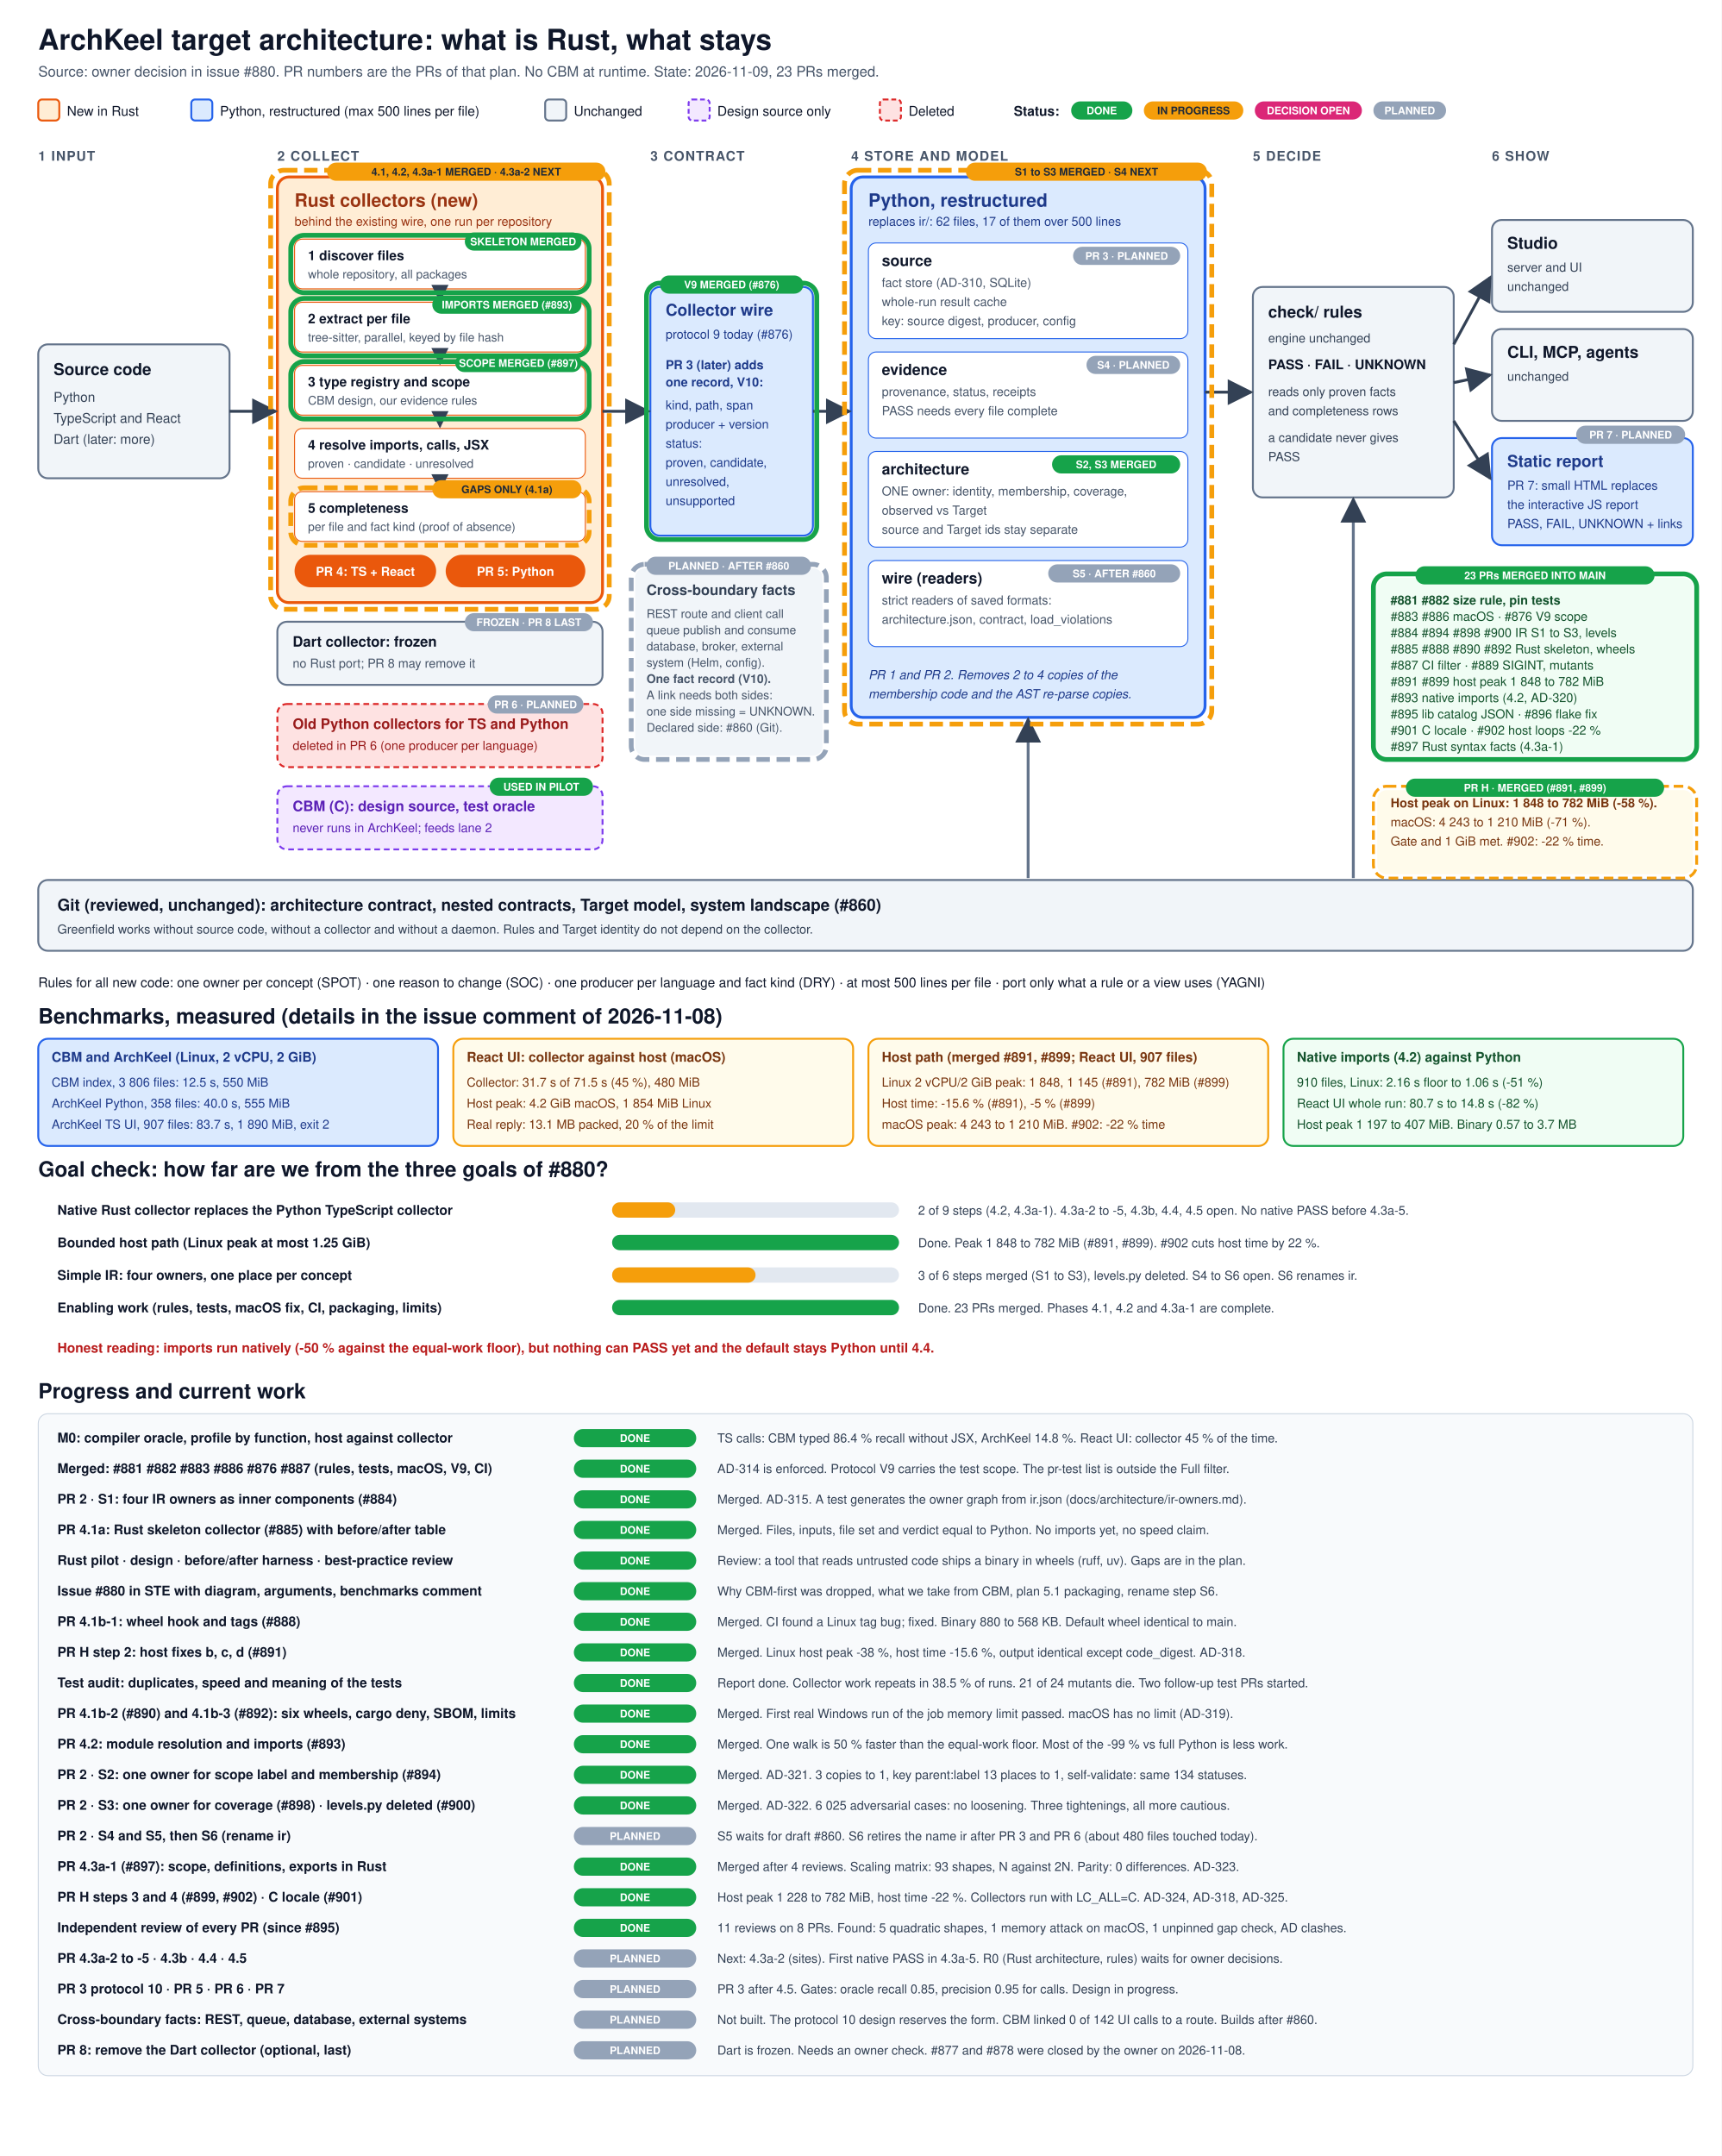
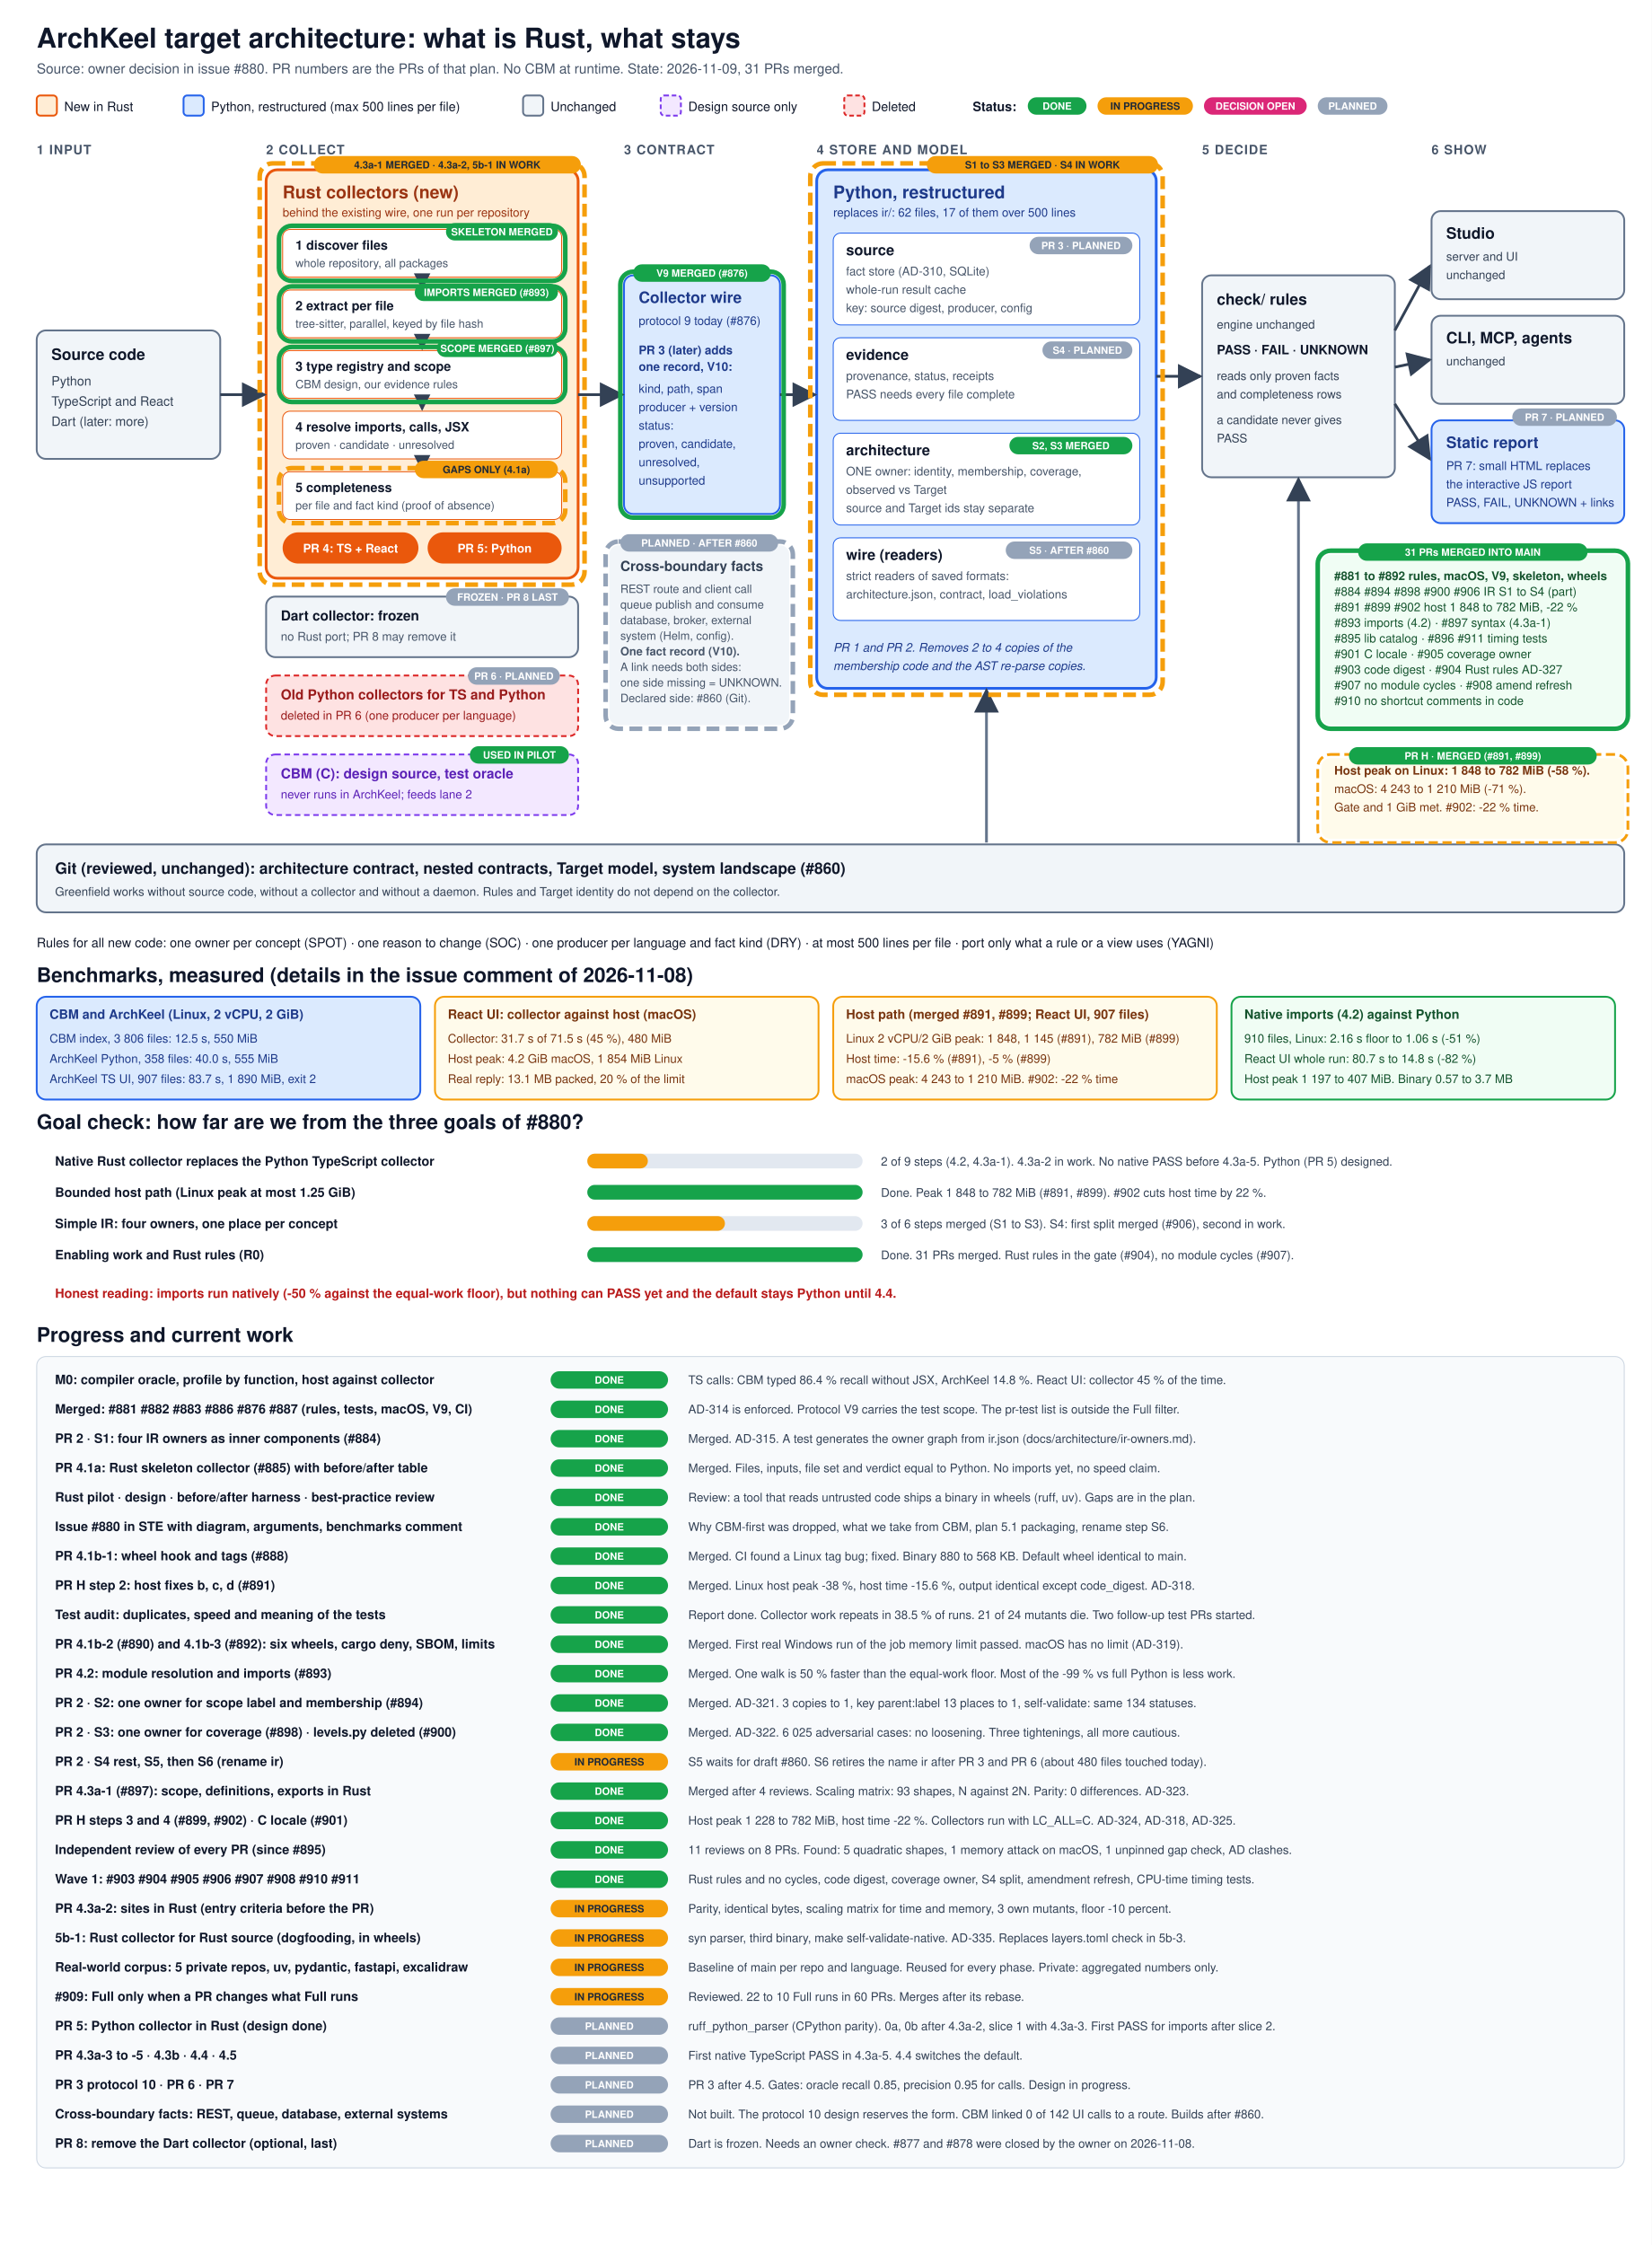
- <svg xmlns="http://www.w3.org/2000/svg" viewBox="0 0 1800 2254" width="1800" height="2254" font-family="Helvetica, Arial, sans-serif">
+ <svg xmlns="http://www.w3.org/2000/svg" viewBox="0 0 1800 2446" width="1800" height="2446" font-family="Helvetica, Arial, sans-serif">
  <defs>
    <marker id="arr" viewBox="0 0 10 10" refX="9" refY="5" markerWidth="9" markerHeight="9" orient="auto-start-reverse">
      <path d="M0,0 L10,5 L0,10 z" fill="#334155" />
    </marker>
  </defs>
-   <rect width="1800" height="2254" fill="#ffffff" />
+   <rect width="1800" height="2446" fill="#ffffff" />
  <text x="40" y="52" font-size="30" font-weight="700" fill="#0f172a">ArchKeel target architecture: what is Rust, what stays</text>
-   <text x="40" y="80" font-size="15" fill="#475569">Source: owner decision in issue #880. PR numbers are the PRs of that plan. No CBM at runtime. State: 2026-11-09, 23 PRs merged.</text>
+   <text x="40" y="80" font-size="15" fill="#475569">Source: owner decision in issue #880. PR numbers are the PRs of that plan. No CBM at runtime. State: 2026-11-09, 31 PRs merged.</text>
  <rect x="40" y="104" width="22" height="22" rx="4" fill="#ffedd5" stroke="#ea580c" stroke-width="2" />
  <text x="70" y="121" font-size="14" fill="#0f172a">New in Rust</text>
  <rect x="200" y="104" width="22" height="22" rx="4" fill="#dbeafe" stroke="#2563eb" stroke-width="2" />
  <text x="230" y="121" font-size="14" fill="#0f172a">Python, restructured (max 500 lines per file)</text>
  <rect x="570" y="104" width="22" height="22" rx="4" fill="#f1f5f9" stroke="#64748b" stroke-width="2" />
  <text x="600" y="121" font-size="14" fill="#0f172a">Unchanged</text>
  <rect x="720" y="104" width="22" height="22" rx="4" fill="#f3e8ff" stroke="#7c3aed" stroke-width="2" stroke-dasharray="5 3" />
  <text x="750" y="121" font-size="14" fill="#0f172a">Design source only</text>
  <rect x="920" y="104" width="22" height="22" rx="4" fill="#fee2e2" stroke="#dc2626" stroke-width="2" stroke-dasharray="5 3" />
  <text x="950" y="121" font-size="14" fill="#0f172a">Deleted</text>
  <g font-size="14" font-weight="700" fill="#475569" letter-spacing="1">
    <text x="40" y="168">1 INPUT</text>
    <text x="290" y="168">2 COLLECT</text>
    <text x="680" y="168">3 CONTRACT</text>
    <text x="890" y="168">4 STORE AND MODEL</text>
    <text x="1310" y="168">5 DECIDE</text>
    <text x="1560" y="168">6 SHOW</text>
  </g>
  <rect x="40" y="360" width="200" height="140" rx="10" fill="#f1f5f9" stroke="#64748b" stroke-width="2" />
  <text x="56" y="392" font-size="17" font-weight="700" fill="#0f172a">Source code</text>
  <text x="56" y="420" font-size="14" fill="#334155">Python</text>
  <text x="56" y="442" font-size="14" fill="#334155">TypeScript and React</text>
  <text x="56" y="464" font-size="14" fill="#334155">Dart (later: more)</text>
  <rect x="290" y="185" width="340" height="445" rx="12" fill="#ffedd5" stroke="#ea580c" stroke-width="3" />
  <text x="308" y="216" font-size="19" font-weight="700" fill="#9a3412">Rust collectors (new)</text>
  <text x="308" y="236" font-size="13" fill="#9a3412">behind the existing wire, one run per repository</text>
  <g font-size="14" fill="#0f172a">
    <rect x="308" y="250" width="304" height="52" rx="8" fill="#ffffff" stroke="#ea580c" />
    <text x="322" y="272" font-weight="700">1 discover files</text>
    <text x="322" y="291" font-size="12.5" fill="#475569">whole repository, all packages</text>
    <rect x="308" y="316" width="304" height="52" rx="8" fill="#ffffff" stroke="#ea580c" />
    <text x="322" y="338" font-weight="700">2 extract per file</text>
    <text x="322" y="357" font-size="12.5" fill="#475569">tree-sitter, parallel, keyed by file hash</text>
    <rect x="308" y="382" width="304" height="52" rx="8" fill="#ffffff" stroke="#ea580c" />
    <text x="322" y="404" font-weight="700">3 type registry and scope</text>
    <text x="322" y="423" font-size="12.5" fill="#475569">CBM design, our evidence rules</text>
    <rect x="308" y="448" width="304" height="52" rx="8" fill="#ffffff" stroke="#ea580c" />
    <text x="322" y="470" font-weight="700">4 resolve imports, calls, JSX</text>
    <text x="322" y="489" font-size="12.5" fill="#475569">proven · candidate · unresolved</text>
    <rect x="308" y="514" width="304" height="52" rx="8" fill="#ffffff" stroke="#ea580c" />
    <text x="322" y="536" font-weight="700">5 completeness</text>
    <text x="322" y="555" font-size="12.5" fill="#475569">per file and fact kind (proof of absence)</text>
  </g>
  <g stroke="#334155" stroke-width="2" marker-end="url(#arr)">
    <line x1="460" y1="302" x2="460" y2="314" />
    <line x1="460" y1="368" x2="460" y2="380" />
    <line x1="460" y1="434" x2="460" y2="446" />
    <line x1="460" y1="500" x2="460" y2="512" />
  </g>
  <rect x="308" y="580" width="148" height="34" rx="17" fill="#ea580c" />
  <text x="382" y="602" font-size="13" font-weight="700" fill="#ffffff" text-anchor="middle">PR 4: TS + React</text>
  <rect x="466" y="580" width="146" height="34" rx="17" fill="#ea580c" />
  <text x="539" y="602" font-size="13" font-weight="700" fill="#ffffff" text-anchor="middle">PR 5: Python</text>
  <rect x="290" y="650" width="340" height="66" rx="10" fill="#f1f5f9" stroke="#64748b" stroke-width="2" />
  <text x="306" y="676" font-size="15" font-weight="700" fill="#0f172a">Dart collector: frozen</text>
  <text x="306" y="698" font-size="13" fill="#475569">no Rust port; PR 8 may remove it</text>
  <rect x="290" y="736" width="340" height="66" rx="10" fill="#fee2e2" stroke="#dc2626" stroke-width="2" stroke-dasharray="6 4" />
  <text x="306" y="762" font-size="15" font-weight="700" fill="#991b1b">Old Python collectors for TS and Python</text>
  <text x="306" y="784" font-size="13" fill="#991b1b">deleted in PR 6 (one producer per language)</text>
  <rect x="290" y="822" width="340" height="66" rx="10" fill="#f3e8ff" stroke="#7c3aed" stroke-width="2" stroke-dasharray="6 4" />
  <text x="306" y="848" font-size="15" font-weight="700" fill="#5b21b6">CBM (C): design source, test oracle</text>
  <text x="306" y="870" font-size="13" fill="#5b21b6">never runs in ArchKeel; feeds lane 2</text>
  <rect x="680" y="300" width="170" height="260" rx="10" fill="#dbeafe" stroke="#2563eb" stroke-width="2" />
  <text x="696" y="330" font-size="17" font-weight="700" fill="#1e3a8a">Collector wire</text>
  <text x="696" y="354" font-size="13" fill="#1e3a8a">protocol 9 today (#876)</text>
  <text x="696" y="386" font-size="13" font-weight="700" fill="#1e3a8a">PR 3 (later) adds</text>
  <text x="696" y="404" font-size="13" font-weight="700" fill="#1e3a8a">one record, V10:</text>
  <text x="696" y="428" font-size="13" fill="#1e3a8a">kind, path, span</text>
  <text x="696" y="448" font-size="13" fill="#1e3a8a">producer + version</text>
  <text x="696" y="468" font-size="13" fill="#1e3a8a">status:</text>
  <text x="696" y="488" font-size="13" fill="#1e3a8a">proven, candidate,</text>
  <text x="696" y="508" font-size="13" fill="#1e3a8a">unresolved,</text>
  <text x="696" y="528" font-size="13" fill="#1e3a8a">unsupported</text>
  <rect x="890" y="185" width="370" height="565" rx="12" fill="#dbeafe" stroke="#2563eb" stroke-width="3" />
  <text x="908" y="216" font-size="19" font-weight="700" fill="#1e3a8a">Python, restructured</text>
  <text x="908" y="236" font-size="13" fill="#1e3a8a">replaces ir/: 62 files, 17 of them over 500 lines</text>
  <g font-size="14" fill="#0f172a">
    <rect x="908" y="254" width="334" height="100" rx="8" fill="#ffffff" stroke="#2563eb" />
    <text x="922" y="278" font-size="16" font-weight="700">source</text>
    <text x="922" y="300" font-size="13" fill="#475569">fact store (AD-310, SQLite)</text>
    <text x="922" y="320" font-size="13" fill="#475569">whole-run result cache</text>
    <text x="922" y="340" font-size="13" fill="#475569">key: source digest, producer, config</text>
    <rect x="908" y="368" width="334" height="90" rx="8" fill="#ffffff" stroke="#2563eb" />
    <text x="922" y="392" font-size="16" font-weight="700">evidence</text>
    <text x="922" y="414" font-size="13" fill="#475569">provenance, status, receipts</text>
    <text x="922" y="434" font-size="13" fill="#475569">PASS needs every file complete</text>
    <rect x="908" y="472" width="334" height="100" rx="8" fill="#ffffff" stroke="#2563eb" />
    <text x="922" y="496" font-size="16" font-weight="700">architecture</text>
    <text x="922" y="518" font-size="13" fill="#475569">ONE owner: identity, membership, coverage,</text>
    <text x="922" y="538" font-size="13" fill="#475569">observed vs Target</text>
    <text x="922" y="558" font-size="13" fill="#475569">source and Target ids stay separate</text>
    <rect x="908" y="586" width="334" height="90" rx="8" fill="#ffffff" stroke="#2563eb" />
    <text x="922" y="610" font-size="16" font-weight="700">wire (readers)</text>
    <text x="922" y="632" font-size="13" fill="#475569">strict readers of saved formats:</text>
    <text x="922" y="652" font-size="13" fill="#475569">architecture.json, contract, load_violations</text>
  </g>
  <text x="908" y="710" font-size="13" font-style="italic" fill="#1e3a8a">PR 1 and PR 2. Removes 2 to 4 copies of the</text>
  <text x="908" y="730" font-size="13" font-style="italic" fill="#1e3a8a">membership code and the AST re-parse copies.</text>
  <rect x="1310" y="300" width="210" height="220" rx="10" fill="#f1f5f9" stroke="#64748b" stroke-width="2" />
  <text x="1326" y="332" font-size="17" font-weight="700" fill="#0f172a">check/ rules</text>
  <text x="1326" y="358" font-size="13" fill="#334155">engine unchanged</text>
  <text x="1326" y="386" font-size="14" font-weight="700" fill="#0f172a">PASS · FAIL · UNKNOWN</text>
  <text x="1326" y="414" font-size="13" fill="#334155">reads only proven facts</text>
  <text x="1326" y="434" font-size="13" fill="#334155">and completeness rows</text>
  <text x="1326" y="462" font-size="13" fill="#334155">a candidate never gives</text>
  <text x="1326" y="482" font-size="13" fill="#334155">PASS</text>
  <rect x="1560" y="230" width="210" height="96" rx="10" fill="#f1f5f9" stroke="#64748b" stroke-width="2" />
  <text x="1576" y="260" font-size="17" font-weight="700" fill="#0f172a">Studio</text>
  <text x="1576" y="284" font-size="13" fill="#334155">server and UI</text>
  <text x="1576" y="304" font-size="13" fill="#334155">unchanged</text>
  <rect x="1560" y="344" width="210" height="96" rx="10" fill="#f1f5f9" stroke="#64748b" stroke-width="2" />
  <text x="1576" y="374" font-size="17" font-weight="700" fill="#0f172a">CLI, MCP, agents</text>
  <text x="1576" y="398" font-size="13" fill="#334155">unchanged</text>
  <rect x="1560" y="458" width="210" height="112" rx="10" fill="#dbeafe" stroke="#2563eb" stroke-width="2" />
  <text x="1576" y="488" font-size="17" font-weight="700" fill="#1e3a8a">Static report</text>
  <text x="1576" y="512" font-size="13" fill="#1e3a8a">PR 7: small HTML replaces</text>
  <text x="1576" y="532" font-size="13" fill="#1e3a8a">the interactive JS report</text>
  <text x="1576" y="552" font-size="13" fill="#1e3a8a">PASS, FAIL, UNKNOWN + links</text>
  <rect x="40" y="920" width="1730" height="74" rx="10" fill="#f1f5f9" stroke="#64748b" stroke-width="2" />
  <text x="60" y="952" font-size="17" font-weight="700" fill="#0f172a">Git (reviewed, unchanged): architecture contract, nested contracts, Target model, system landscape (#860)</text>
  <text x="60" y="976" font-size="13" fill="#334155">Greenfield works without source code, without a collector and without a daemon. Rules and Target identity do not depend on the collector.</text>
  <g stroke="#334155" stroke-width="3" marker-end="url(#arr)" fill="none">
    <line x1="240" y1="430" x2="288" y2="430" />
    <line x1="630" y1="430" x2="678" y2="430" />
    <line x1="850" y1="430" x2="888" y2="430" />
    <line x1="1260" y1="410" x2="1308" y2="410" />
    <line x1="1520" y1="360" x2="1558" y2="290" />
    <line x1="1520" y1="400" x2="1558" y2="392" />
    <line x1="1520" y1="440" x2="1558" y2="500" />
  </g>
  <g stroke="#64748b" stroke-width="3" marker-end="url(#arr)" fill="none">
    <line x1="1075" y1="918" x2="1075" y2="752" />
    <line x1="1415" y1="918" x2="1415" y2="522" />
  </g>
  <text x="40" y="1032" font-size="14" fill="#0f172a">Rules for all new code: one owner per concept (SPOT) · one reason to change (SOC) · one producer per language and fact kind (DRY) · at most 500 lines per file · port only what a rule or a view uses (YAGNI)</text>
  <text x="1060" y="121" font-size="14" font-weight="700" fill="#0f172a">Status:</text>
  <rect x="1120" y="106" width="64" height="19" rx="9.5" fill="#16a34a" />
  <text x="1152.0" y="119.5" font-size="11" font-weight="700" fill="#ffffff" text-anchor="middle">DONE</text>
  <rect x="1196" y="106" width="104" height="19" rx="9.5" fill="#f59e0b" />
  <text x="1248.0" y="119.5" font-size="11" font-weight="700" fill="#1f2937" text-anchor="middle">IN PROGRESS</text>
  <rect x="1312" y="106" width="112" height="19" rx="9.5" fill="#db2777" />
  <text x="1368.0" y="119.5" font-size="11" font-weight="700" fill="#ffffff" text-anchor="middle">DECISION OPEN</text>
  <rect x="1436" y="106" width="76" height="19" rx="9.5" fill="#94a3b8" />
  <text x="1474.0" y="119.5" font-size="11" font-weight="700" fill="#ffffff" text-anchor="middle">PLANNED</text>
  <rect x="304" y="378" width="312" height="60" rx="14" fill="none" stroke="#16a34a" stroke-width="5" />
  <rect x="476" y="370" width="132" height="19" rx="9.5" fill="#16a34a" />
  <text x="542.0" y="383.5" font-size="11" font-weight="700" fill="#ffffff" text-anchor="middle">SCOPE MERGED (#897)</text>
  <rect x="304" y="246" width="312" height="60" rx="14" fill="none" stroke="#16a34a" stroke-width="5" />
  <rect x="486" y="243" width="122" height="19" rx="9.5" fill="#16a34a" />
  <text x="547.0" y="256.5" font-size="11" font-weight="700" fill="#ffffff" text-anchor="middle">SKELETON MERGED</text>
  <rect x="304" y="312" width="312" height="60" rx="14" fill="none" stroke="#16a34a" stroke-width="5" />
  <rect x="452" y="309" width="156" height="19" rx="9.5" fill="#16a34a" />
  <text x="530.0" y="322.5" font-size="11" font-weight="700" fill="#ffffff" text-anchor="middle">IMPORTS MERGED (#893)</text>
  <rect x="304" y="510" width="312" height="60" rx="14" fill="none" stroke="#f59e0b" stroke-width="5" stroke-dasharray="14 7" />
  <rect x="452" y="502" width="156" height="19" rx="9.5" fill="#f59e0b" />
  <text x="530.0" y="515.5" font-size="11" font-weight="700" fill="#1f2937" text-anchor="middle">GAPS ONLY (4.1a)</text>
  <rect x="283" y="178" width="354" height="459" rx="14" fill="none" stroke="#f59e0b" stroke-width="5" stroke-dasharray="14 7" />
  <rect x="342" y="170" width="291" height="19" rx="9.5" fill="#f59e0b" />
-   <text x="487.5" y="183.5" font-size="11" font-weight="700" fill="#1f2937" text-anchor="middle">4.1, 4.2, 4.3a-1 MERGED · 4.3a-2 NEXT</text>
+   <text x="487.5" y="183.5" font-size="11" font-weight="700" fill="#1f2937" text-anchor="middle">4.3a-1 MERGED · 4.3a-2, 5b-1 IN WORK</text>
  <rect x="676" y="296" width="178" height="268" rx="14" fill="none" stroke="#16a34a" stroke-width="5" />
  <rect x="690" y="288" width="150" height="19" rx="9.5" fill="#16a34a" />
  <text x="765.0" y="301.5" font-size="11" font-weight="700" fill="#ffffff" text-anchor="middle">V9 MERGED (#876)</text>
  <rect x="664" y="594" width="196" height="196" rx="10" fill="#f1f5f9" />
  <rect x="660" y="590" width="204" height="204" rx="14" fill="none" stroke="#94a3b8" stroke-width="5" stroke-dasharray="14 7" />
  <rect x="676" y="582" width="172" height="19" rx="9.5" fill="#94a3b8" />
  <text x="762.0" y="595.5" font-size="11" font-weight="700" fill="#ffffff" text-anchor="middle">PLANNED · AFTER #860</text>
  <text x="676" y="622" font-size="15" font-weight="700" fill="#334155">Cross-boundary facts</text>
  <text x="676" y="646" font-size="12.5" fill="#475569">REST route and client call</text>
  <text x="676" y="663" font-size="12.5" fill="#475569">queue publish and consume</text>
  <text x="676" y="680" font-size="12.5" fill="#475569">database, broker, external</text>
  <text x="676" y="697" font-size="12.5" fill="#475569">system (Helm, config).</text>
  <text x="676" y="714" font-size="12.5" font-weight="700" fill="#475569">One fact record (V10).</text>
  <text x="676" y="731" font-size="12.5" fill="#475569">A link needs both sides:</text>
  <text x="676" y="748" font-size="12.5" fill="#475569">one side missing = UNKNOWN.</text>
  <text x="676" y="765" font-size="12.5" fill="#475569">Declared side: #860 (Git).</text>
  <rect x="883" y="178" width="384" height="579" rx="14" fill="none" stroke="#f59e0b" stroke-width="5" stroke-dasharray="14 7" />
  <rect x="1010" y="170" width="252" height="19" rx="9.5" fill="#f59e0b" />
-   <text x="1136.0" y="183.5" font-size="11" font-weight="700" fill="#1f2937" text-anchor="middle">S1 to S3 MERGED · S4 NEXT</text>
+   <text x="1136.0" y="183.5" font-size="11" font-weight="700" fill="#1f2937" text-anchor="middle">S1 to S3 MERGED · S4 IN WORK</text>
  <rect x="1122" y="258" width="112" height="19" rx="9.5" fill="#94a3b8" />
  <text x="1178.0" y="271.5" font-size="11" font-weight="700" fill="#ffffff" text-anchor="middle">PR 3 · PLANNED</text>
  <rect x="1136" y="372" width="98" height="19" rx="9.5" fill="#94a3b8" />
  <text x="1185.0" y="385.5" font-size="11" font-weight="700" fill="#ffffff" text-anchor="middle">S4 · PLANNED</text>
  <rect x="1100" y="476" width="134" height="19" rx="9.5" fill="#16a34a" />
  <text x="1167.0" y="489.5" font-size="11" font-weight="700" fill="#ffffff" text-anchor="middle">S2, S3 MERGED</text>
  <rect x="1096" y="590" width="138" height="19" rx="9.5" fill="#94a3b8" />
  <text x="1165.0" y="603.5" font-size="11" font-weight="700" fill="#ffffff" text-anchor="middle">S5 · AFTER #860</text>
  <rect x="510" y="727" width="100" height="19" rx="9.5" fill="#94a3b8" />
  <text x="560.0" y="740.5" font-size="11" font-weight="700" fill="#ffffff" text-anchor="middle">PR 6 · PLANNED</text>
  <rect x="512" y="813" width="108" height="19" rx="9.5" fill="#16a34a" />
  <text x="566.0" y="826.5" font-size="11" font-weight="700" fill="#ffffff" text-anchor="middle">USED IN PILOT</text>
  <rect x="1648" y="445" width="114" height="19" rx="9.5" fill="#94a3b8" />
  <text x="1705.0" y="458.5" font-size="11" font-weight="700" fill="#ffffff" text-anchor="middle">PR 7 · PLANNED</text>
  <rect x="486" y="641" width="134" height="19" rx="9.5" fill="#94a3b8" />
  <text x="553.0" y="654.5" font-size="11" font-weight="700" fill="#ffffff" text-anchor="middle">FROZEN · PR 8 LAST</text>
  <rect x="1440" y="604" width="330" height="186" rx="10" fill="#f0fdf4" />
  <rect x="1436" y="600" width="338" height="194" rx="14" fill="none" stroke="#16a34a" stroke-width="5" />
  <rect x="1480" y="592" width="250" height="19" rx="9.5" fill="#16a34a" />
-   <text x="1605.0" y="605.5" font-size="11" font-weight="700" fill="#ffffff" text-anchor="middle">23 PRs MERGED INTO MAIN</text>
-   <text x="1454" y="632" font-size="13" font-weight="700" fill="#14532d">#881 #882 size rule, pin tests</text>
-   <text x="1454" y="649" font-size="13" fill="#14532d">#883 #886 macOS · #876 V9 scope</text>
-   <text x="1454" y="666" font-size="13" fill="#14532d">#884 #894 #898 #900 IR S1 to S3, levels</text>
-   <text x="1454" y="683" font-size="13" fill="#14532d">#885 #888 #890 #892 Rust skeleton, wheels</text>
-   <text x="1454" y="700" font-size="13" fill="#14532d">#887 CI filter · #889 SIGINT, mutants</text>
-   <text x="1454" y="717" font-size="13" fill="#14532d">#891 #899 host peak 1 848 to 782 MiB</text>
-   <text x="1454" y="734" font-size="13" fill="#14532d">#893 native imports (4.2, AD-320)</text>
-   <text x="1454" y="751" font-size="13" fill="#14532d">#895 lib catalog JSON · #896 flake fix</text>
-   <text x="1454" y="768" font-size="13" fill="#14532d">#901 C locale · #902 host loops -22 %</text>
-   <text x="1454" y="785" font-size="13" fill="#14532d">#897 Rust syntax facts (4.3a-1)</text>
+   <text x="1605.0" y="605.5" font-size="11" font-weight="700" fill="#ffffff" text-anchor="middle">31 PRs MERGED INTO MAIN</text>
+   <text x="1454" y="632" font-size="13" font-weight="700" fill="#14532d">#881 to #892 rules, macOS, V9, skeleton, wheels</text>
+   <text x="1454" y="649" font-size="13" fill="#14532d">#884 #894 #898 #900 #906 IR S1 to S4 (part)</text>
+   <text x="1454" y="666" font-size="13" fill="#14532d">#891 #899 #902 host 1 848 to 782 MiB, -22 %</text>
+   <text x="1454" y="683" font-size="13" fill="#14532d">#893 imports (4.2) · #897 syntax (4.3a-1)</text>
+   <text x="1454" y="700" font-size="13" fill="#14532d">#895 lib catalog · #896 #911 timing tests</text>
+   <text x="1454" y="717" font-size="13" fill="#14532d">#901 C locale · #905 coverage owner</text>
+   <text x="1454" y="734" font-size="13" fill="#14532d">#903 code digest · #904 Rust rules AD-327</text>
+   <text x="1454" y="751" font-size="13" fill="#14532d">#907 no module cycles · #908 amend refresh</text>
+   <text x="1454" y="768" font-size="13" fill="#14532d">#910 no shortcut comments in code</text>
  <rect x="1440" y="826" width="330" height="88" rx="10" fill="#fffbeb" />
  <rect x="1436" y="822" width="338" height="96" rx="14" fill="none" stroke="#f59e0b" stroke-width="3" stroke-dasharray="10 5" />
  <rect x="1470" y="814" width="270" height="19" rx="9.5" fill="#16a34a" />
  <text x="1605.0" y="827.5" font-size="11" font-weight="700" fill="#ffffff" text-anchor="middle">PR H · MERGED (#891, #899)</text>
  <text x="1454" y="844" font-size="13" font-weight="700" fill="#78350f">Host peak on Linux: 1 848 to 782 MiB (-58 %).</text>
  <text x="1454" y="864" font-size="13" fill="#78350f">macOS: 4 243 to 1 210 MiB (-71 %).</text>
  <text x="1454" y="884" font-size="13" fill="#78350f">Gate and 1 GiB met. #902: -22 % time.</text>
  <text x="40" y="1070" font-size="22" font-weight="700" fill="#0f172a">Benchmarks, measured (details in the issue comment of 2026-11-08)</text>
  <rect x="40" y="1086" width="418" height="112" rx="10" fill="#dbeafe" stroke="#2563eb" stroke-width="2" />
  <text x="54" y="1110" font-size="14" font-weight="700" fill="#1e3a8a">CBM and ArchKeel (Linux, 2 vCPU, 2 GiB)</text>
  <text x="54" y="1136" font-size="13" fill="#1e3a8a">CBM index, 3 806 files: 12.5 s, 550 MiB</text>
  <text x="54" y="1158" font-size="13" fill="#1e3a8a">ArchKeel Python, 358 files: 40.0 s, 555 MiB</text>
  <text x="54" y="1180" font-size="13" fill="#1e3a8a">ArchKeel TS UI, 907 files: 83.7 s, 1 890 MiB, exit 2</text>
  <rect x="474" y="1086" width="418" height="112" rx="10" fill="#fffbeb" stroke="#f59e0b" stroke-width="2" />
  <text x="488" y="1110" font-size="14" font-weight="700" fill="#78350f">React UI: collector against host (macOS)</text>
  <text x="488" y="1136" font-size="13" fill="#78350f">Collector: 31.7 s of 71.5 s (45 %), 480 MiB</text>
  <text x="488" y="1158" font-size="13" fill="#78350f">Host peak: 4.2 GiB macOS, 1 854 MiB Linux</text>
  <text x="488" y="1180" font-size="13" fill="#78350f">Real reply: 13.1 MB packed, 20 % of the limit</text>
  <rect x="908" y="1086" width="418" height="112" rx="10" fill="#fffbeb" stroke="#f59e0b" stroke-width="2" />
  <text x="922" y="1110" font-size="14" font-weight="700" fill="#78350f">Host path (merged #891, #899; React UI, 907 files)</text>
  <text x="922" y="1136" font-size="13" fill="#78350f">Linux 2 vCPU/2 GiB peak: 1 848, 1 145 (#891), 782 MiB (#899)</text>
  <text x="922" y="1158" font-size="13" fill="#78350f">Host time: -15.6 % (#891), -5 % (#899)</text>
  <text x="922" y="1180" font-size="13" fill="#78350f">macOS peak: 4 243 to 1 210 MiB. #902: -22 % time</text>
  <rect x="1342" y="1086" width="418" height="112" rx="10" fill="#f0fdf4" stroke="#16a34a" stroke-width="2" />
  <text x="1356" y="1110" font-size="14" font-weight="700" fill="#14532d">Native imports (4.2) against Python</text>
  <text x="1356" y="1136" font-size="13" fill="#14532d">910 files, Linux: 2.16 s floor to 1.06 s (-51 %)</text>
  <text x="1356" y="1158" font-size="13" fill="#14532d">React UI whole run: 80.7 s to 14.8 s (-82 %)</text>
  <text x="1356" y="1180" font-size="13" fill="#14532d">Host peak 1 197 to 407 MiB. Binary 0.57 to 3.7 MB</text>
  <text x="40" y="1230" font-size="22" font-weight="700" fill="#0f172a">Goal check: how far are we from the three goals of #880?</text>
  <text x="60" y="1270" font-size="14" font-weight="700" fill="#0f172a">Native Rust collector replaces the Python TypeScript collector</text>
  <rect x="640" y="1257" width="300" height="16" rx="8" fill="#e2e8f0" />
  <rect x="640" y="1257" width="66" height="16" rx="8" fill="#f59e0b" />
-   <text x="960" y="1270" font-size="13" fill="#334155">2 of 9 steps (4.2, 4.3a-1). 4.3a-2 to -5, 4.3b, 4.4, 4.5 open. No native PASS before 4.3a-5.</text>
+   <text x="960" y="1270" font-size="13" fill="#334155">2 of 9 steps (4.2, 4.3a-1). 4.3a-2 in work. No native PASS before 4.3a-5. Python (PR 5) designed.</text>
  <text x="60" y="1304" font-size="14" font-weight="700" fill="#0f172a">Bounded host path (Linux peak at most 1.25 GiB)</text>
  <rect x="640" y="1291" width="300" height="16" rx="8" fill="#e2e8f0" />
  <rect x="640" y="1291" width="300" height="16" rx="8" fill="#16a34a" />
  <text x="960" y="1304" font-size="13" fill="#334155">Done. Peak 1 848 to 782 MiB (#891, #899). #902 cuts host time by 22 %.</text>
  <text x="60" y="1338" font-size="14" font-weight="700" fill="#0f172a">Simple IR: four owners, one place per concept</text>
  <rect x="640" y="1325" width="300" height="16" rx="8" fill="#e2e8f0" />
  <rect x="640" y="1325" width="150" height="16" rx="8" fill="#f59e0b" />
-   <text x="960" y="1338" font-size="13" fill="#334155">3 of 6 steps merged (S1 to S3), levels.py deleted. S4 to S6 open. S6 renames ir.</text>
-   <text x="60" y="1372" font-size="14" font-weight="700" fill="#0f172a">Enabling work (rules, tests, macOS fix, CI, packaging, limits)</text>
+   <text x="960" y="1338" font-size="13" fill="#334155">3 of 6 steps merged (S1 to S3). S4: first split merged (#906), second in work.</text>
+   <text x="60" y="1372" font-size="14" font-weight="700" fill="#0f172a">Enabling work and Rust rules (R0)</text>
  <rect x="640" y="1359" width="300" height="16" rx="8" fill="#e2e8f0" />
  <rect x="640" y="1359" width="300" height="16" rx="8" fill="#16a34a" />
-   <text x="960" y="1372" font-size="13" fill="#334155">Done. 23 PRs merged. Phases 4.1, 4.2 and 4.3a-1 are complete.</text>
+   <text x="960" y="1372" font-size="13" fill="#334155">Done. 31 PRs merged. Rust rules in the gate (#904), no module cycles (#907).</text>
  <text x="60" y="1414" font-size="14" font-weight="700" fill="#b91c1c">Honest reading: imports run natively (-50 % against the equal-work floor), but nothing can PASS yet and the default stays Python until 4.4.</text>
  <text x="40" y="1462" font-size="22" font-weight="700" fill="#0f172a">Progress and current work</text>
-   <rect x="40" y="1478" width="1730" height="692" rx="10" fill="#f8fafc" stroke="#cbd5e1" />
+   <rect x="40" y="1478" width="1730" height="884" rx="10" fill="#f8fafc" stroke="#cbd5e1" />
  <text x="60" y="1508" font-size="14" font-weight="700" fill="#0f172a">M0: compiler oracle, profile by function, host against collector</text>
  <rect x="600" y="1494" width="128" height="19" rx="9.5" fill="#16a34a" />
  <text x="664.0" y="1507.5" font-size="11" font-weight="700" fill="#ffffff" text-anchor="middle">DONE</text>
  <text x="750" y="1508" font-size="13" fill="#334155">TS calls: CBM typed 86.4 % recall without JSX, ArchKeel 14.8 %. React UI: collector 45 % of the time.</text>
  <text x="60" y="1540" font-size="14" font-weight="700" fill="#0f172a">Merged: #881 #882 #883 #886 #876 #887 (rules, tests, macOS, V9, CI)</text>
  <rect x="600" y="1526" width="128" height="19" rx="9.5" fill="#16a34a" />
  <text x="664.0" y="1539.5" font-size="11" font-weight="700" fill="#ffffff" text-anchor="middle">DONE</text>
  <text x="750" y="1540" font-size="13" fill="#334155">AD-314 is enforced. Protocol V9 carries the test scope. The pr-test list is outside the Full filter.</text>
  <text x="60" y="1572" font-size="14" font-weight="700" fill="#0f172a">PR 2 · S1: four IR owners as inner components (#884)</text>
  <rect x="600" y="1558" width="128" height="19" rx="9.5" fill="#16a34a" />
  <text x="664.0" y="1571.5" font-size="11" font-weight="700" fill="#ffffff" text-anchor="middle">DONE</text>
  <text x="750" y="1572" font-size="13" fill="#334155">Merged. AD-315. A test generates the owner graph from ir.json (docs/architecture/ir-owners.md).</text>
  <text x="60" y="1604" font-size="14" font-weight="700" fill="#0f172a">PR 4.1a: Rust skeleton collector (#885) with before/after table</text>
  <rect x="600" y="1590" width="128" height="19" rx="9.5" fill="#16a34a" />
  <text x="664.0" y="1603.5" font-size="11" font-weight="700" fill="#ffffff" text-anchor="middle">DONE</text>
  <text x="750" y="1604" font-size="13" fill="#334155">Merged. Files, inputs, file set and verdict equal to Python. No imports yet, no speed claim.</text>
  <text x="60" y="1636" font-size="14" font-weight="700" fill="#0f172a">Rust pilot · design · before/after harness · best-practice review</text>
  <rect x="600" y="1622" width="128" height="19" rx="9.5" fill="#16a34a" />
  <text x="664.0" y="1635.5" font-size="11" font-weight="700" fill="#ffffff" text-anchor="middle">DONE</text>
  <text x="750" y="1636" font-size="13" fill="#334155">Review: a tool that reads untrusted code ships a binary in wheels (ruff, uv). Gaps are in the plan.</text>
  <text x="60" y="1668" font-size="14" font-weight="700" fill="#0f172a">Issue #880 in STE with diagram, arguments, benchmarks comment</text>
  <rect x="600" y="1654" width="128" height="19" rx="9.5" fill="#16a34a" />
  <text x="664.0" y="1667.5" font-size="11" font-weight="700" fill="#ffffff" text-anchor="middle">DONE</text>
  <text x="750" y="1668" font-size="13" fill="#334155">Why CBM-first was dropped, what we take from CBM, plan 5.1 packaging, rename step S6.</text>
  <text x="60" y="1700" font-size="14" font-weight="700" fill="#0f172a">PR 4.1b-1: wheel hook and tags (#888)</text>
  <rect x="600" y="1686" width="128" height="19" rx="9.5" fill="#16a34a" />
  <text x="664.0" y="1699.5" font-size="11" font-weight="700" fill="#ffffff" text-anchor="middle">DONE</text>
  <text x="750" y="1700" font-size="13" fill="#334155">Merged. CI found a Linux tag bug; fixed. Binary 880 to 568 KB. Default wheel identical to main.</text>
  <text x="60" y="1732" font-size="14" font-weight="700" fill="#0f172a">PR H step 2: host fixes b, c, d (#891)</text>
  <rect x="600" y="1718" width="128" height="19" rx="9.5" fill="#16a34a" />
  <text x="664.0" y="1731.5" font-size="11" font-weight="700" fill="#ffffff" text-anchor="middle">DONE</text>
  <text x="750" y="1732" font-size="13" fill="#334155">Merged. Linux host peak -38 %, host time -15.6 %, output identical except code_digest. AD-318.</text>
  <text x="60" y="1764" font-size="14" font-weight="700" fill="#0f172a">Test audit: duplicates, speed and meaning of the tests</text>
  <rect x="600" y="1750" width="128" height="19" rx="9.5" fill="#16a34a" />
  <text x="664.0" y="1763.5" font-size="11" font-weight="700" fill="#ffffff" text-anchor="middle">DONE</text>
  <text x="750" y="1764" font-size="13" fill="#334155">Report done. Collector work repeats in 38.5 % of runs. 21 of 24 mutants die. Two follow-up test PRs started.</text>
  <text x="60" y="1796" font-size="14" font-weight="700" fill="#0f172a">PR 4.1b-2 (#890) and 4.1b-3 (#892): six wheels, cargo deny, SBOM, limits</text>
  <rect x="600" y="1782" width="128" height="19" rx="9.5" fill="#16a34a" />
  <text x="664.0" y="1795.5" font-size="11" font-weight="700" fill="#ffffff" text-anchor="middle">DONE</text>
  <text x="750" y="1796" font-size="13" fill="#334155">Merged. First real Windows run of the job memory limit passed. macOS has no limit (AD-319).</text>
  <text x="60" y="1828" font-size="14" font-weight="700" fill="#0f172a">PR 4.2: module resolution and imports (#893)</text>
  <rect x="600" y="1814" width="128" height="19" rx="9.5" fill="#16a34a" />
  <text x="664.0" y="1827.5" font-size="11" font-weight="700" fill="#ffffff" text-anchor="middle">DONE</text>
  <text x="750" y="1828" font-size="13" fill="#334155">Merged. One walk is 50 % faster than the equal-work floor. Most of the -99 % vs full Python is less work.</text>
  <text x="60" y="1860" font-size="14" font-weight="700" fill="#0f172a">PR 2 · S2: one owner for scope label and membership (#894)</text>
  <rect x="600" y="1846" width="128" height="19" rx="9.5" fill="#16a34a" />
  <text x="664.0" y="1859.5" font-size="11" font-weight="700" fill="#ffffff" text-anchor="middle">DONE</text>
  <text x="750" y="1860" font-size="13" fill="#334155">Merged. AD-321. 3 copies to 1, key parent:label 13 places to 1, self-validate: same 134 statuses.</text>
  <text x="60" y="1892" font-size="14" font-weight="700" fill="#0f172a">PR 2 · S3: one owner for coverage (#898) · levels.py deleted (#900)</text>
  <rect x="600" y="1878" width="128" height="19" rx="9.5" fill="#16a34a" />
  <text x="664.0" y="1891.5" font-size="11" font-weight="700" fill="#ffffff" text-anchor="middle">DONE</text>
  <text x="750" y="1892" font-size="13" fill="#334155">Merged. AD-322. 6 025 adversarial cases: no loosening. Three tightenings, all more cautious.</text>
-   <text x="60" y="1924" font-size="14" font-weight="700" fill="#0f172a">PR 2 · S4 and S5, then S6 (rename ir)</text>
-   <rect x="600" y="1910" width="128" height="19" rx="9.5" fill="#94a3b8" />
-   <text x="664.0" y="1923.5" font-size="11" font-weight="700" fill="#ffffff" text-anchor="middle">PLANNED</text>
+   <text x="60" y="1924" font-size="14" font-weight="700" fill="#0f172a">PR 2 · S4 rest, S5, then S6 (rename ir)</text>
+   <rect x="600" y="1910" width="128" height="19" rx="9.5" fill="#f59e0b" />
+   <text x="664.0" y="1923.5" font-size="11" font-weight="700" fill="#1f2937" text-anchor="middle">IN PROGRESS</text>
  <text x="750" y="1924" font-size="13" fill="#334155">S5 waits for draft #860. S6 retires the name ir after PR 3 and PR 6 (about 480 files touched today).</text>
  <text x="60" y="1956" font-size="14" font-weight="700" fill="#0f172a">PR 4.3a-1 (#897): scope, definitions, exports in Rust</text>
  <rect x="600" y="1942" width="128" height="19" rx="9.5" fill="#16a34a" />
  <text x="664.0" y="1955.5" font-size="11" font-weight="700" fill="#ffffff" text-anchor="middle">DONE</text>
  <text x="750" y="1956" font-size="13" fill="#334155">Merged after 4 reviews. Scaling matrix: 93 shapes, N against 2N. Parity: 0 differences. AD-323.</text>
  <text x="60" y="1988" font-size="14" font-weight="700" fill="#0f172a">PR H steps 3 and 4 (#899, #902) · C locale (#901)</text>
  <rect x="600" y="1974" width="128" height="19" rx="9.5" fill="#16a34a" />
  <text x="664.0" y="1987.5" font-size="11" font-weight="700" fill="#ffffff" text-anchor="middle">DONE</text>
  <text x="750" y="1988" font-size="13" fill="#334155">Host peak 1 228 to 782 MiB, host time -22 %. Collectors run with LC_ALL=C. AD-324, AD-318, AD-325.</text>
  <text x="60" y="2020" font-size="14" font-weight="700" fill="#0f172a">Independent review of every PR (since #895)</text>
  <rect x="600" y="2006" width="128" height="19" rx="9.5" fill="#16a34a" />
  <text x="664.0" y="2019.5" font-size="11" font-weight="700" fill="#ffffff" text-anchor="middle">DONE</text>
  <text x="750" y="2020" font-size="13" fill="#334155">11 reviews on 8 PRs. Found: 5 quadratic shapes, 1 memory attack on macOS, 1 unpinned gap check, AD clashes.</text>
-   <text x="60" y="2052" font-size="14" font-weight="700" fill="#0f172a">PR 4.3a-2 to -5 · 4.3b · 4.4 · 4.5</text>
-   <rect x="600" y="2038" width="128" height="19" rx="9.5" fill="#94a3b8" />
-   <text x="664.0" y="2051.5" font-size="11" font-weight="700" fill="#ffffff" text-anchor="middle">PLANNED</text>
-   <text x="750" y="2052" font-size="13" fill="#334155">Next: 4.3a-2 (sites). First native PASS in 4.3a-5. R0 (Rust architecture, rules) waits for owner decisions.</text>
-   <text x="60" y="2084" font-size="14" font-weight="700" fill="#0f172a">PR 3 protocol 10 · PR 5 · PR 6 · PR 7</text>
-   <rect x="600" y="2070" width="128" height="19" rx="9.5" fill="#94a3b8" />
-   <text x="664.0" y="2083.5" font-size="11" font-weight="700" fill="#ffffff" text-anchor="middle">PLANNED</text>
-   <text x="750" y="2084" font-size="13" fill="#334155">PR 3 after 4.5. Gates: oracle recall 0.85, precision 0.95 for calls. Design in progress.</text>
-   <text x="60" y="2116" font-size="14" font-weight="700" fill="#0f172a">Cross-boundary facts: REST, queue, database, external systems</text>
-   <rect x="600" y="2102" width="128" height="19" rx="9.5" fill="#94a3b8" />
-   <text x="664.0" y="2115.5" font-size="11" font-weight="700" fill="#ffffff" text-anchor="middle">PLANNED</text>
-   <text x="750" y="2116" font-size="13" fill="#334155">Not built. The protocol 10 design reserves the form. CBM linked 0 of 142 UI calls to a route. Builds after #860.</text>
-   <text x="60" y="2148" font-size="14" font-weight="700" fill="#0f172a">PR 8: remove the Dart collector (optional, last)</text>
-   <rect x="600" y="2134" width="128" height="19" rx="9.5" fill="#94a3b8" />
-   <text x="664.0" y="2147.5" font-size="11" font-weight="700" fill="#ffffff" text-anchor="middle">PLANNED</text>
-   <text x="750" y="2148" font-size="13" fill="#334155">Dart is frozen. Needs an owner check. #877 and #878 were closed by the owner on 2026-11-08.</text>
+   <text x="60" y="2052" font-size="14" font-weight="700" fill="#0f172a">Wave 1: #903 #904 #905 #906 #907 #908 #910 #911</text>
+   <rect x="600" y="2038" width="128" height="19" rx="9.5" fill="#16a34a" />
+   <text x="664.0" y="2051.5" font-size="11" font-weight="700" fill="#ffffff" text-anchor="middle">DONE</text>
+   <text x="750" y="2052" font-size="13" fill="#334155">Rust rules and no cycles, code digest, coverage owner, S4 split, amendment refresh, CPU-time timing tests.</text>
+   <text x="60" y="2084" font-size="14" font-weight="700" fill="#0f172a">PR 4.3a-2: sites in Rust (entry criteria before the PR)</text>
+   <rect x="600" y="2070" width="128" height="19" rx="9.5" fill="#f59e0b" />
+   <text x="664.0" y="2083.5" font-size="11" font-weight="700" fill="#1f2937" text-anchor="middle">IN PROGRESS</text>
+   <text x="750" y="2084" font-size="13" fill="#334155">Parity, identical bytes, scaling matrix for time and memory, 3 own mutants, floor -10 percent.</text>
+   <text x="60" y="2116" font-size="14" font-weight="700" fill="#0f172a">5b-1: Rust collector for Rust source (dogfooding, in wheels)</text>
+   <rect x="600" y="2102" width="128" height="19" rx="9.5" fill="#f59e0b" />
+   <text x="664.0" y="2115.5" font-size="11" font-weight="700" fill="#1f2937" text-anchor="middle">IN PROGRESS</text>
+   <text x="750" y="2116" font-size="13" fill="#334155">syn parser, third binary, make self-validate-native. AD-335. Replaces layers.toml check in 5b-3.</text>
+   <text x="60" y="2148" font-size="14" font-weight="700" fill="#0f172a">Real-world corpus: 5 private repos, uv, pydantic, fastapi, excalidraw</text>
+   <rect x="600" y="2134" width="128" height="19" rx="9.5" fill="#f59e0b" />
+   <text x="664.0" y="2147.5" font-size="11" font-weight="700" fill="#1f2937" text-anchor="middle">IN PROGRESS</text>
+   <text x="750" y="2148" font-size="13" fill="#334155">Baseline of main per repo and language. Reused for every phase. Private: aggregated numbers only.</text>
+   <text x="60" y="2180" font-size="14" font-weight="700" fill="#0f172a">#909: Full only when a PR changes what Full runs</text>
+   <rect x="600" y="2166" width="128" height="19" rx="9.5" fill="#f59e0b" />
+   <text x="664.0" y="2179.5" font-size="11" font-weight="700" fill="#1f2937" text-anchor="middle">IN PROGRESS</text>
+   <text x="750" y="2180" font-size="13" fill="#334155">Reviewed. 22 to 10 Full runs in 60 PRs. Merges after its rebase.</text>
+   <text x="60" y="2212" font-size="14" font-weight="700" fill="#0f172a">PR 5: Python collector in Rust (design done)</text>
+   <rect x="600" y="2198" width="128" height="19" rx="9.5" fill="#94a3b8" />
+   <text x="664.0" y="2211.5" font-size="11" font-weight="700" fill="#ffffff" text-anchor="middle">PLANNED</text>
+   <text x="750" y="2212" font-size="13" fill="#334155">ruff_python_parser (CPython parity). 0a, 0b after 4.3a-2, slice 1 with 4.3a-3. First PASS for imports after slice 2.</text>
+   <text x="60" y="2244" font-size="14" font-weight="700" fill="#0f172a">PR 4.3a-3 to -5 · 4.3b · 4.4 · 4.5</text>
+   <rect x="600" y="2230" width="128" height="19" rx="9.5" fill="#94a3b8" />
+   <text x="664.0" y="2243.5" font-size="11" font-weight="700" fill="#ffffff" text-anchor="middle">PLANNED</text>
+   <text x="750" y="2244" font-size="13" fill="#334155">First native TypeScript PASS in 4.3a-5. 4.4 switches the default.</text>
+   <text x="60" y="2276" font-size="14" font-weight="700" fill="#0f172a">PR 3 protocol 10 · PR 6 · PR 7</text>
+   <rect x="600" y="2262" width="128" height="19" rx="9.5" fill="#94a3b8" />
+   <text x="664.0" y="2275.5" font-size="11" font-weight="700" fill="#ffffff" text-anchor="middle">PLANNED</text>
+   <text x="750" y="2276" font-size="13" fill="#334155">PR 3 after 4.5. Gates: oracle recall 0.85, precision 0.95 for calls. Design in progress.</text>
+   <text x="60" y="2308" font-size="14" font-weight="700" fill="#0f172a">Cross-boundary facts: REST, queue, database, external systems</text>
+   <rect x="600" y="2294" width="128" height="19" rx="9.5" fill="#94a3b8" />
+   <text x="664.0" y="2307.5" font-size="11" font-weight="700" fill="#ffffff" text-anchor="middle">PLANNED</text>
+   <text x="750" y="2308" font-size="13" fill="#334155">Not built. The protocol 10 design reserves the form. CBM linked 0 of 142 UI calls to a route. Builds after #860.</text>
+   <text x="60" y="2340" font-size="14" font-weight="700" fill="#0f172a">PR 8: remove the Dart collector (optional, last)</text>
+   <rect x="600" y="2326" width="128" height="19" rx="9.5" fill="#94a3b8" />
+   <text x="664.0" y="2339.5" font-size="11" font-weight="700" fill="#ffffff" text-anchor="middle">PLANNED</text>
+   <text x="750" y="2340" font-size="13" fill="#334155">Dart is frozen. Needs an owner check. #877 and #878 were closed by the owner on 2026-11-08.</text>
</svg>
